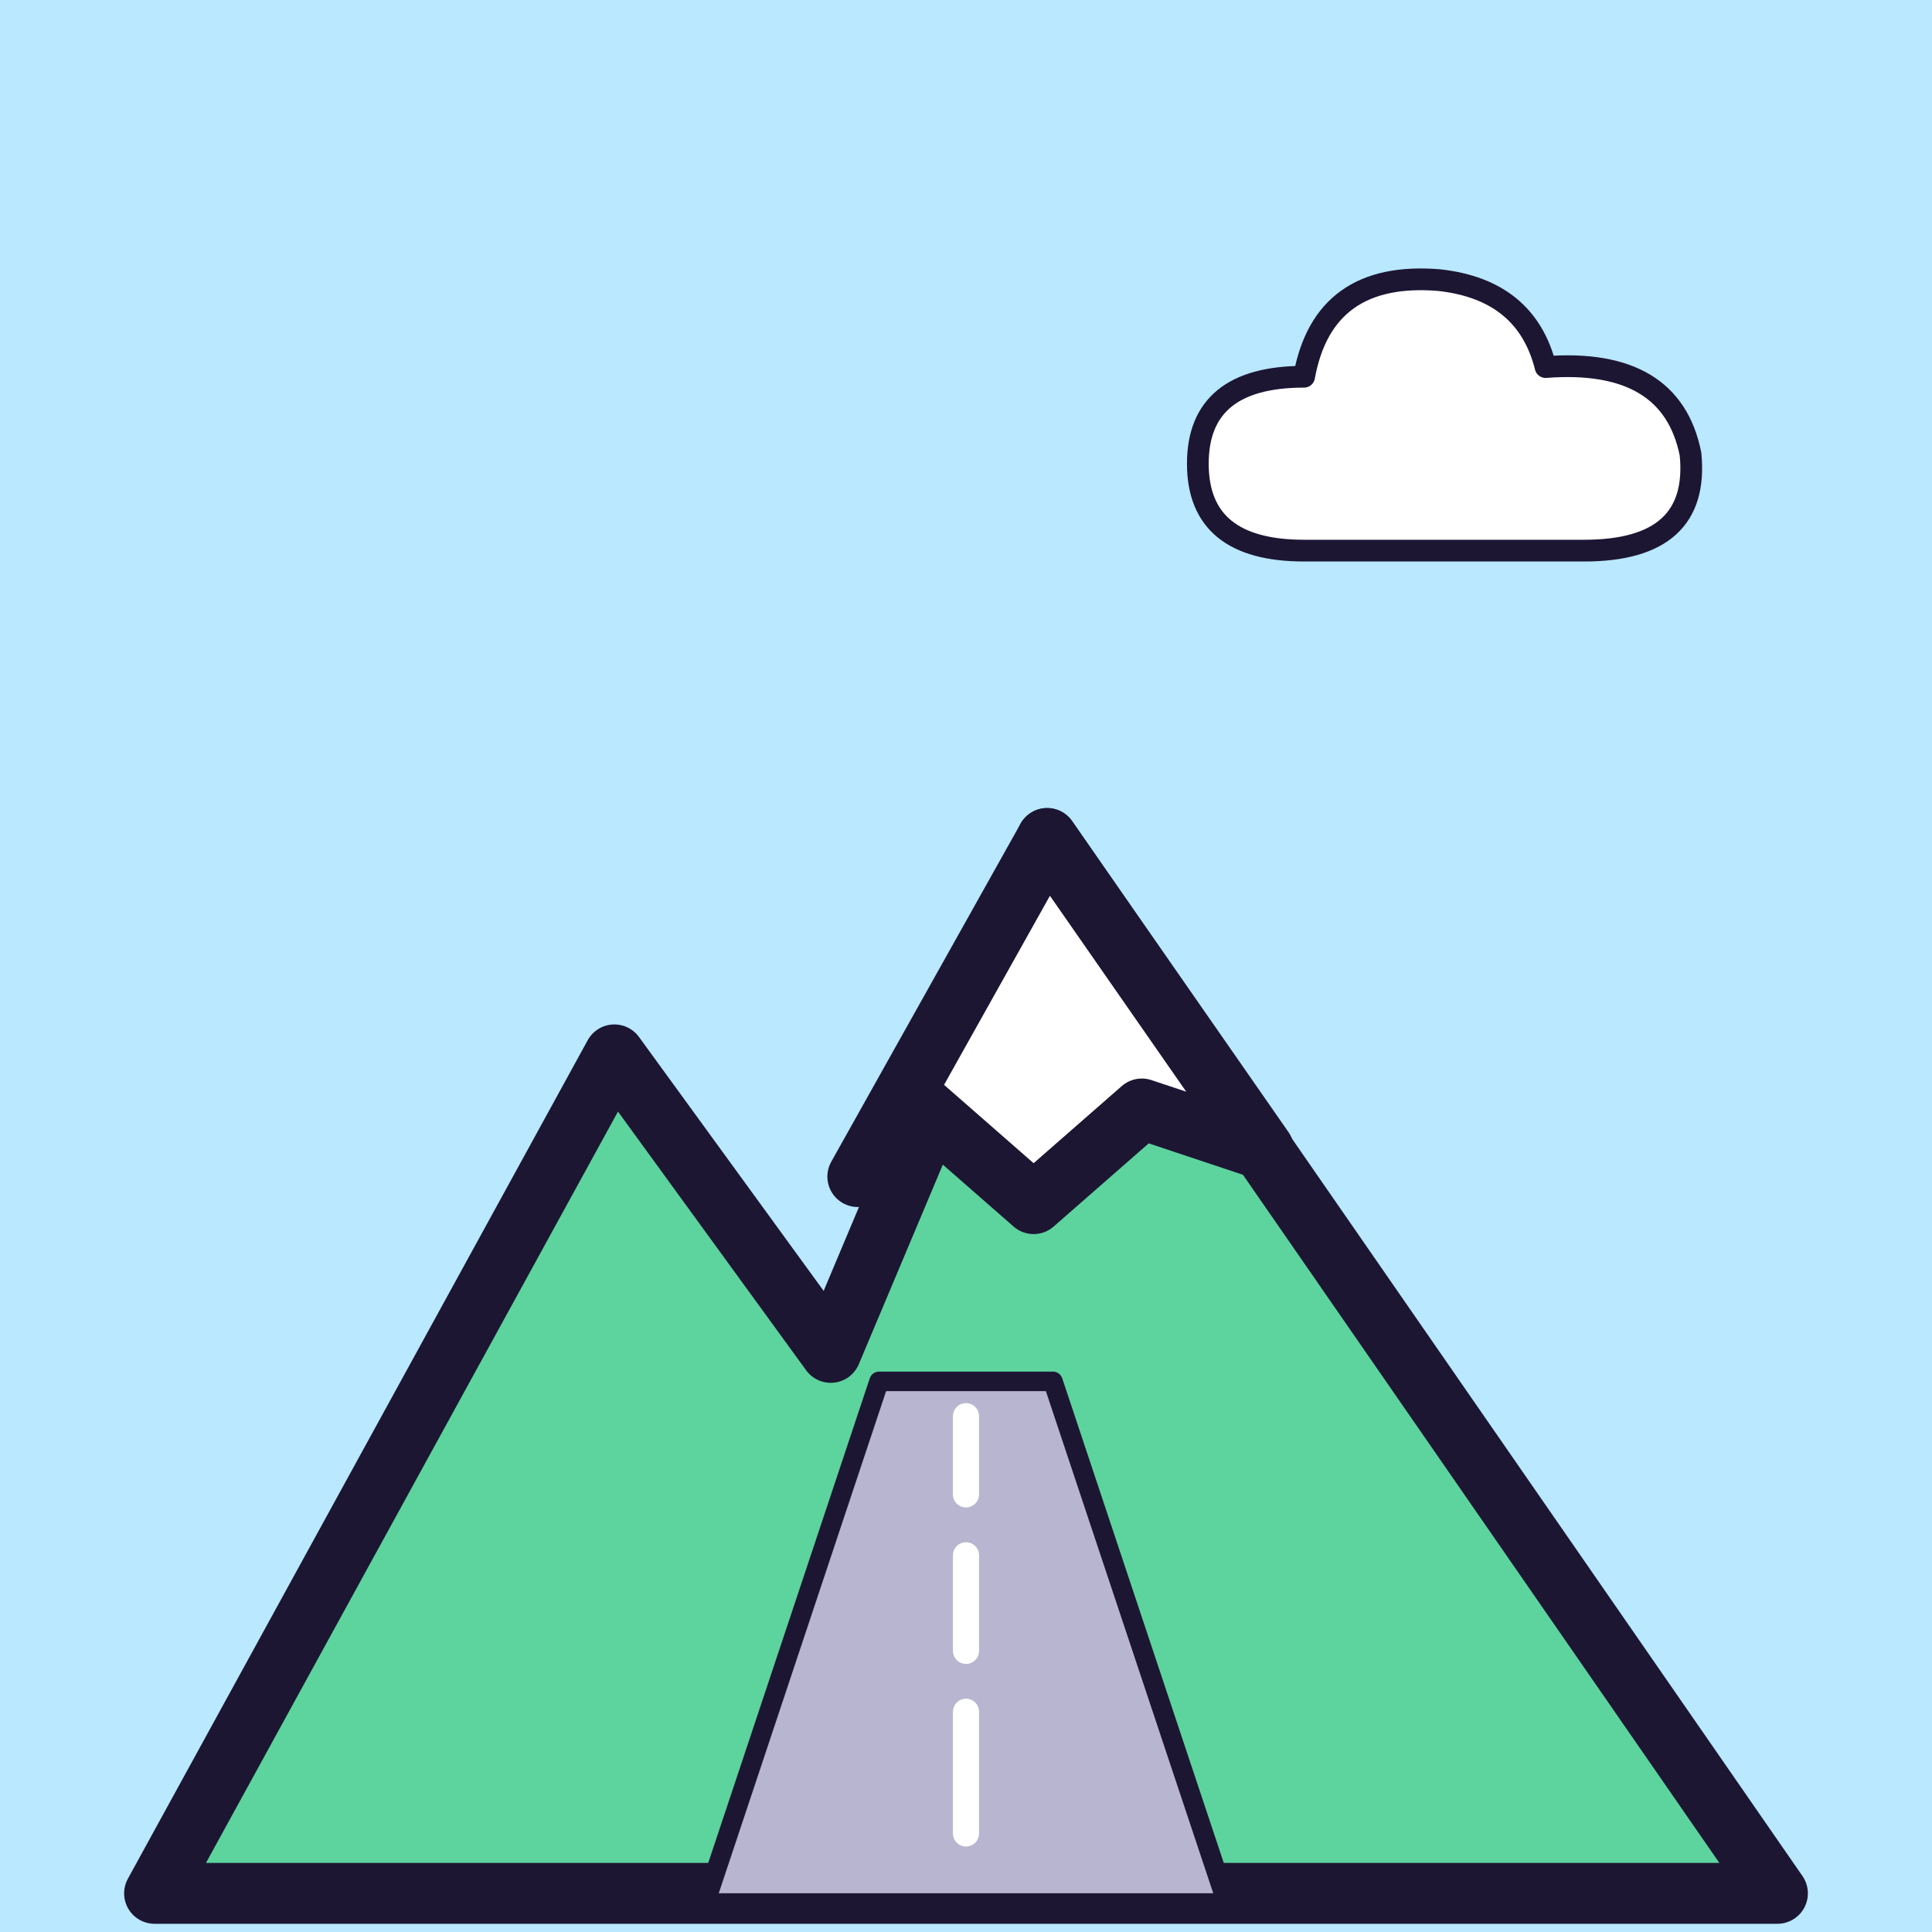
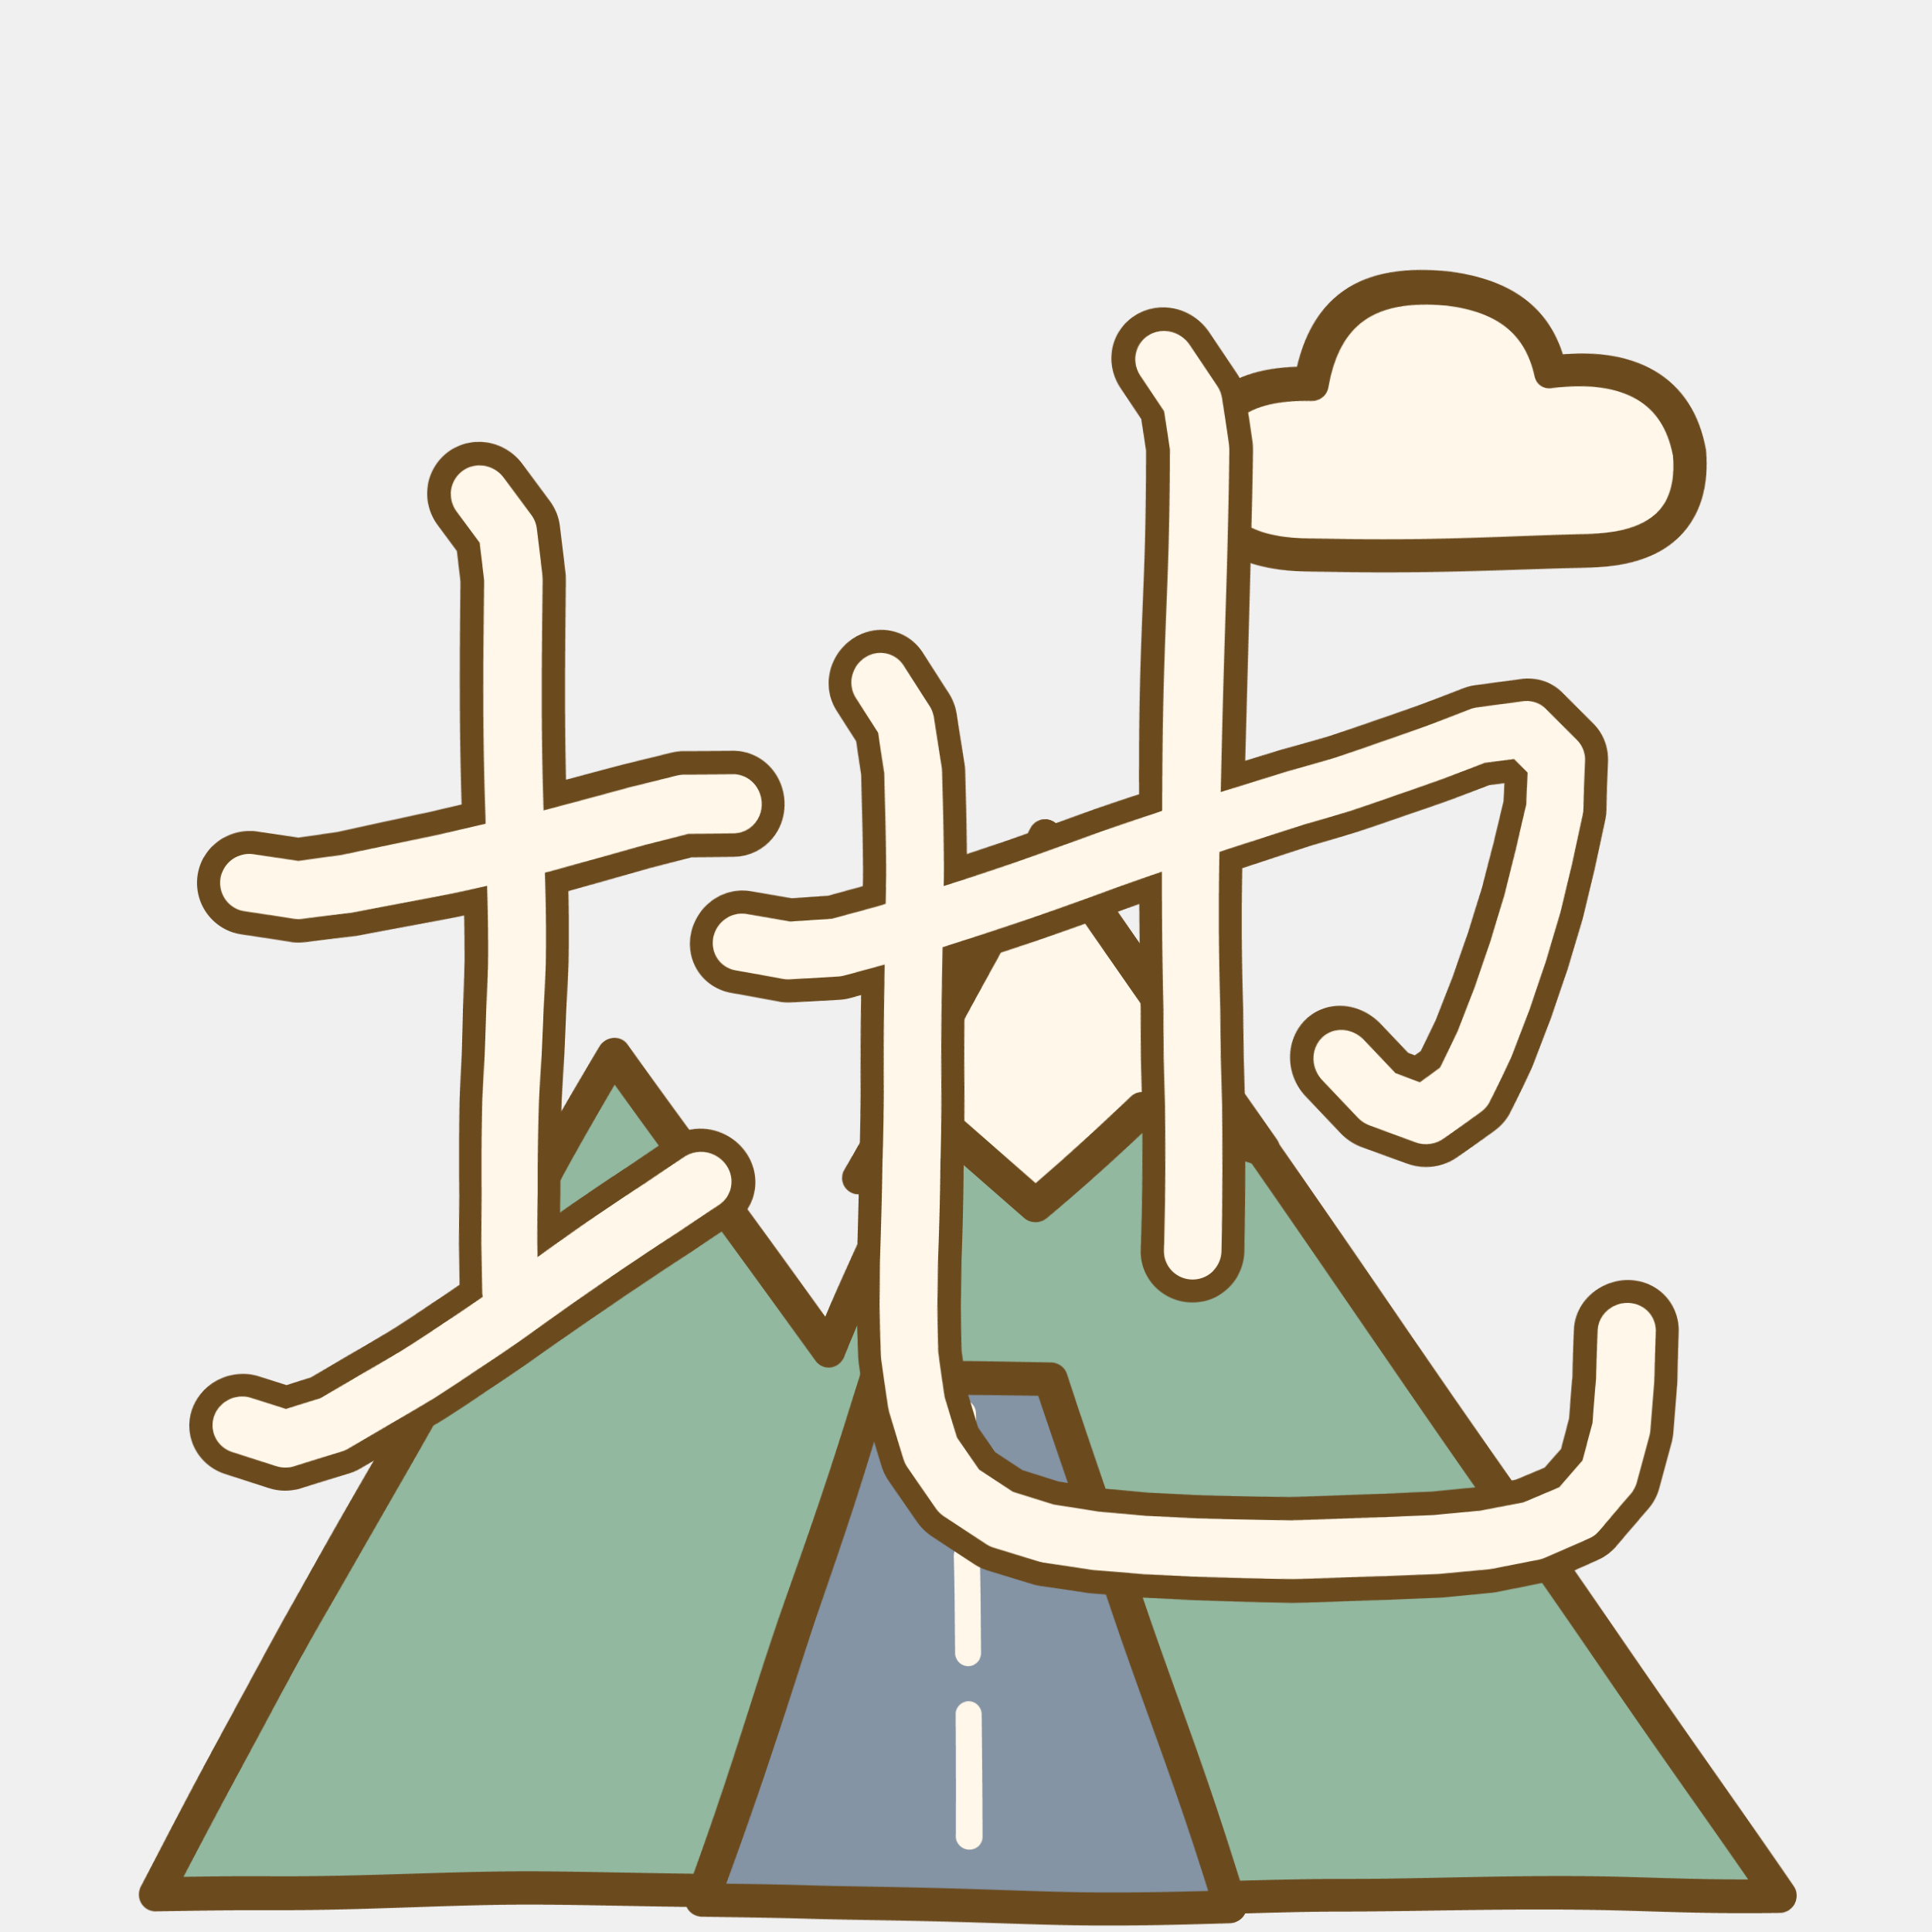
<svg xmlns="http://www.w3.org/2000/svg" viewBox="0 0 200 200">
-   <rect width="200" height="200" fill="#b9e8ff" stroke="none" />
-   <g stroke="#1c1633" stroke-width="4.5" stroke-linecap="round" stroke-linejoin="round" fill="none">
-     <g transform="translate(100 140) scale(1.4 1.4)">
-       <path d="M-60 40L-26-22l16 22 16-38 54 78z" fill="#5dd39e" />
-       <path d="M6-38l16 23-9-3-8 7-8-7-5 5z" fill="#ffffff" />
-     </g>
-     <g transform="translate(100 170) scale(.45 .45)">
-       <path d="M-20-60h40l40 120H-60z" fill="#b8b5d0" />
-       <path d="M0-52v18M0-20v22M0 16v28" fill="none" stroke="#ffffff" stroke-width="6" />
-     </g>
-     <g transform="translate(150 46) scale(.5 .5)">
-       <path d="M-30 22q-22 0-22-18t22-18q4-22 28-20q18 2 22 18q26-2 30 18q2 20-22 20z" fill="#ffffff" />
+   <defs>
+     <filter id="w" filterUnits="userSpaceOnUse" x="-20" y="-20" width="240" height="240">
+       <feTurbulence type="fractalNoise" baseFrequency=".018" numOctaves="2" seed="103" />
+       <feDisplacementMap in="SourceGraphic" scale="2.6" />
+     </filter>
+     <filter id="s" x="-5%" y="-5%" width="110%" height="110%">
+       <feOffset in="SourceAlpha" dx="7" dy="-6" result="o" />
+       <feComposite in="SourceAlpha" in2="o" operator="out" result="c" />
+       <feFlood flood-color="#8a4a20" flood-opacity=".3" />
+       <feComposite in2="c" operator="in" result="d" />
+       <feMerge>
+         <feMergeNode in="SourceGraphic" />
+         <feMergeNode in="d" />
+       </feMerge>
+     </filter>
+   </defs>
+   <g filter="url(#w)">
+     <g stroke="#6b4a1e" stroke-linecap="round" stroke-linejoin="round" fill="none">
+       <g transform="translate(100.0 140.0) scale(1.400 1.400)" stroke-width="2.50">
+         <path d="M-60 40L-26-22l16 22 16-38 54 78z" fill="#93b8a0" />
+         <path d="M6-38l16 23-9-3-8 7-8-7-5 5z" fill="#fff8ea" />
+       </g>
+       <g transform="translate(100.0 170.0) scale(0.450 0.450)" stroke-width="7.78">
+         <path d="M-20-60h40l40 120H-60z" fill="#8494a4" />
+         <path d="M0-52v18M0-20v22M0 16v28" fill="none" stroke="#fff8ea" stroke-width="6" />
+       </g>
+       <g transform="translate(150.0 46.0) scale(0.500 0.500)" stroke-width="7.00">
+         <path d="M-30 22q-22 0-22-18t22-18q4-22 28-20q18 2 22 18q26-2 30 18q2 20-22 20z" fill="#fff8ea" />
+       </g>
+       <g stroke-width="10.8">
+         <path transform="translate(6 6)" d="M19.8 85.4L24.9 86.2L29.9 85.5L34.9 84.4L39.9 83.3L44.9 82.1L49.9 81.0L54.9 79.7L59.8 78.4L64.8 77.2L69.9 77.2" />
+         <path transform="translate(6 6)" d="M43.8 45.3L46.6 49.1L47.2 54.0L47.2 58.9L47.2 63.7L47.2 68.7L47.2 73.6L47.2 78.5L47.1 83.4L47.1 88.4L47.1 93.3L47.0 98.1L47.0 103.1L46.9 108.0L46.9 112.9L46.9 117.8L46.8 122.7L46.8 127.6" />
+         <path transform="translate(6 6)" d="M19.0 141.5L23.6 143.0L28.4 141.4L32.7 138.7L37.1 136.0L41.4 133.2L45.7 130.5L49.9 127.8L54.2 125.0L58.4 122.2L62.7 119.3L66.8 116.4" />
+         <path transform="translate(6 6)" d="M70.7 91.5L75.6 92.4L80.6 92.1L85.5 90.8L90.3 89.4L95.1 87.9L99.8 86.4L104.6 84.8L109.4 83.2L114.1 81.7L118.9 80.1L123.6 78.5L128.4 76.8L133.1 75.3L137.9 73.6L142.6 72.0L147.3 70.3L152.2 69.8L155.6 73.2L155.4 78.1L154.2 83.0L152.9 87.8L151.3 92.6L149.5 97.3L147.5 101.9L145.2 106.3L141.3 109.2L136.7 107.6L133.2 103.9" />
+         <path transform="translate(6 6)" d="M114.3 31.0L117.0 35.1L117.7 39.9L117.7 44.9L117.7 49.8L117.7 54.6L117.7 59.5L117.7 64.4L117.7 69.3L117.7 74.3L117.7 79.1L117.7 84.1L117.7 89.0L117.7 93.9L117.7 98.8L117.6 103.7L117.6 108.6L117.5 113.5L117.4 118.4L117.3 123.3" />
+         <path transform="translate(6 6)" d="M85.4 64.9L88.1 69.1L88.8 74.1L88.8 79.1L88.8 84.2L88.7 89.2L88.6 94.3L88.5 99.3L88.4 104.4L88.3 109.4L88.2 114.4L88.2 119.5L88.2 124.6L88.3 129.6L88.5 134.6L89.2 139.6L90.6 144.4L93.4 148.5L97.7 151.3L102.5 152.8L107.5 153.6L112.5 154.0L117.6 154.2L122.6 154.3L127.7 154.4L132.7 154.3L137.7 154.2L142.8 154.0L147.8 153.5L152.7 152.5L157.3 150.5L160.6 146.7L161.9 141.9L162.3 136.9L162.4 131.8" />
+       </g>
+       <g stroke="#fff8ea" stroke-width="6">
+         <path transform="translate(6 6)" d="M19.8 85.4L24.9 86.2L29.9 85.5L34.9 84.4L39.9 83.3L44.9 82.1L49.9 81.0L54.9 79.7L59.8 78.4L64.8 77.2L69.9 77.2" />
+         <path transform="translate(6 6)" d="M43.8 45.3L46.6 49.1L47.2 54.0L47.2 58.9L47.2 63.7L47.2 68.7L47.2 73.6L47.2 78.5L47.1 83.4L47.1 88.4L47.1 93.3L47.0 98.1L47.0 103.1L46.9 108.0L46.9 112.9L46.9 117.8L46.8 122.7L46.8 127.6" />
+         <path transform="translate(6 6)" d="M19.0 141.5L23.6 143.0L28.4 141.4L32.7 138.7L37.1 136.0L41.4 133.2L45.7 130.5L49.9 127.8L54.2 125.0L58.4 122.2L62.7 119.3L66.8 116.4" />
+         <path transform="translate(6 6)" d="M70.7 91.5L75.6 92.4L80.6 92.1L85.5 90.8L90.3 89.4L95.1 87.9L99.8 86.4L104.6 84.8L109.4 83.2L114.1 81.7L118.9 80.1L123.6 78.5L128.4 76.8L133.1 75.3L137.9 73.6L142.6 72.0L147.3 70.3L152.2 69.8L155.6 73.2L155.4 78.1L154.2 83.0L152.9 87.8L151.3 92.6L149.5 97.3L147.5 101.9L145.2 106.3L141.3 109.2L136.7 107.6L133.2 103.9" />
+         <path transform="translate(6 6)" d="M114.3 31.0L117.0 35.1L117.7 39.9L117.7 44.9L117.7 49.8L117.7 54.6L117.7 59.5L117.7 64.4L117.7 69.3L117.7 74.3L117.7 79.1L117.7 84.1L117.7 89.0L117.7 93.9L117.7 98.8L117.6 103.7L117.6 108.6L117.5 113.5L117.4 118.4L117.3 123.3" />
+         <path transform="translate(6 6)" d="M85.4 64.9L88.1 69.1L88.8 74.1L88.8 79.1L88.8 84.2L88.7 89.2L88.6 94.3L88.5 99.3L88.4 104.4L88.3 109.4L88.2 114.4L88.2 119.5L88.2 124.6L88.3 129.6L88.5 134.6L89.2 139.6L90.6 144.4L93.4 148.5L97.7 151.3L102.5 152.8L107.5 153.6L112.5 154.0L117.6 154.2L122.6 154.3L127.7 154.4L132.7 154.3L137.7 154.2L142.8 154.0L147.8 153.5L152.7 152.5L157.3 150.5L160.6 146.7L161.9 141.9L162.3 136.9L162.4 131.8" />
+       </g>
    </g>
  </g>
</svg>
